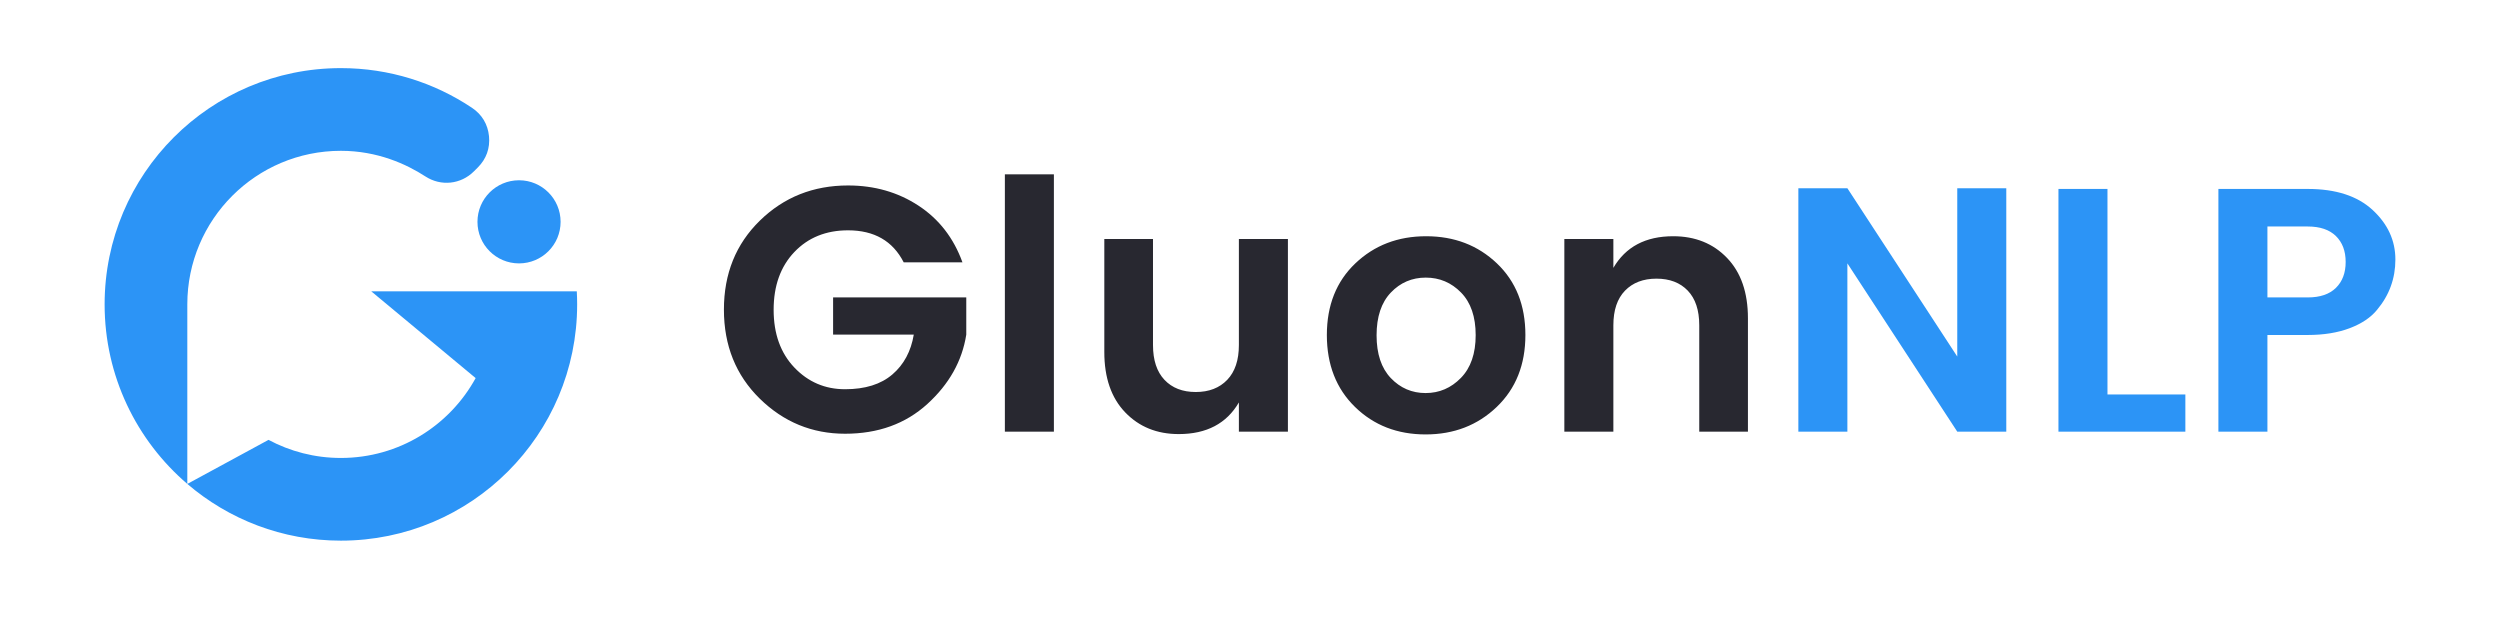
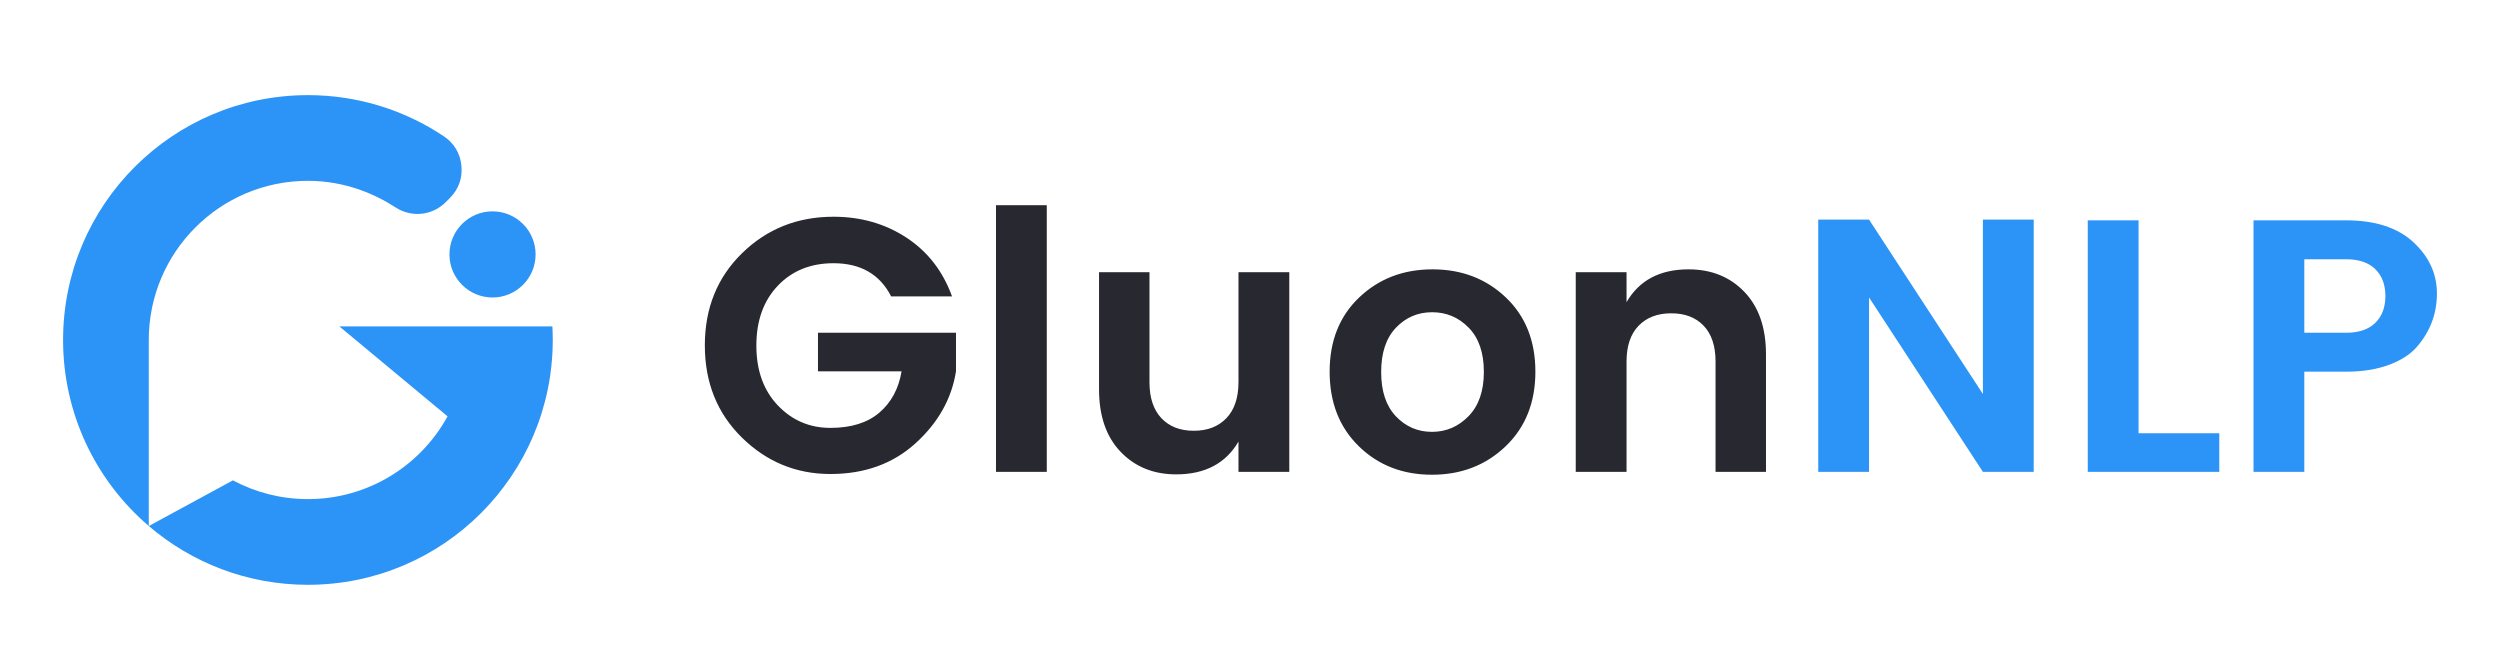
- <svg xmlns="http://www.w3.org/2000/svg" xml:space="preserve" width="99mm" height="25mm" version="1.1" style="shape-rendering:geometricPrecision; text-rendering:geometricPrecision; image-rendering:optimizeQuality; fill-rule:evenodd; clip-rule:evenodd" viewBox="1000 5000 10700 2800">
+ <svg xmlns="http://www.w3.org/2000/svg" xml:space="preserve" width="99mm" height="26mm" version="1.1" style="shape-rendering:geometricPrecision; text-rendering:geometricPrecision; image-rendering:optimizeQuality; fill-rule:evenodd; clip-rule:evenodd" viewBox="1000 4900 10700 2800">
  <defs>
    <style type="text/css">
   
    .fil0 {fill:none}
    .fil1 {fill:#2C94F6}
    .fil2 {fill:#282830;fill-rule:nonzero}
    .fil3 {fill:#2C94F6;fill-rule:nonzero}
   
  </style>
  </defs>
  <g id="Layer_x0020_1">
    <polygon class="fil0" points="-0,0 12700,0 12700,12700 -0,12700 " />
  </g>
  <g id="Layer_x0020_2">
    <path class="fil1" d="M2317.89 5302.12c215.1,0 415.04,64.84 581.39,176 44.27,29.6 70.35,73.08 75.56,126.07 5.21,53 -11.87,100.74 -49.52,138.4l-17.38 17.37c-58.03,58 -146.33,67.28 -215.15,22.61 -83.25,-54.06 -212.05,-113.69 -374.9,-113.69 -376.18,0 -681.12,304.94 -681.12,681.11l0 796.29c-224.49,-192.2 -366.77,-477.61 -366.77,-796.29 0,-578.73 469.15,-1047.87 1047.89,-1047.87zm790.11 497.39c101.82,0 184.35,82.53 184.35,184.35 0,101.82 -82.53,184.35 -184.35,184.35 -101.82,0 -184.35,-82.53 -184.35,-184.35 0,-101.82 82.53,-184.35 184.35,-184.35zm-111.46 492.54l-543.96 0 462.99 384.86c-115.7,211.09 -339.96,354.22 -597.68,354.22 -116.06,0 -225.33,-29.09 -320.97,-80.28l-360.11 195.48c183.18,156.8 421.05,251.56 681.08,251.56 578.75,0 1047.9,-469.15 1047.9,-1047.9 0,-19.45 -0.56,-38.74 -1.6,-57.94l-163.06 0 -204.59 0z" />
  </g>
  <g id="Layer_x0020_3">
    <path class="fil2" d="M4175.55 6767.93c-105.88,-103.83 -158.83,-235.43 -158.83,-394.78 0,-159.38 53.2,-290.96 159.6,-394.81 106.43,-103.83 236.74,-155.76 390.95,-155.76 117.21,0 221.31,29.82 312.3,89.45 90.99,59.63 156.02,143.43 195.09,251.39l-260.63 0c-48.33,-94.61 -130.59,-141.89 -246.76,-141.89 -97.67,0 -177.09,32.12 -238.27,96.38 -61.17,64.25 -91.76,149.58 -91.76,256.01 0,106.4 30.59,191.75 91.76,256 61.18,64.26 136.22,96.39 225.16,96.39 88.94,0 158.86,-21.87 209.74,-65.55 50.9,-43.7 82.51,-102.56 94.85,-176.59l-357.79 0 0 -165.01 590.65 0 0 165.01c-18.5,117.21 -76.08,219.78 -172.71,307.68 -96.66,87.9 -218.22,131.85 -364.74,131.85 -146.51,0 -272.7,-51.92 -378.61,-155.77zm1087.26 146.52l0 -1141.22 217.42 0 0 1141.22 -217.42 0zm1037.88 -854.37l217.45 0 0 854.37 -217.45 0 0 -129.55c-54.48,93.56 -143.42,140.33 -266.79,140.33 -96.65,0 -175.82,-32.13 -237.51,-96.38 -61.68,-64.26 -92.52,-153.44 -92.52,-267.56l0 -501.21 215.89 0 0 470.37c0,66.83 16.97,118.22 50.9,154.21 33.93,35.98 80.18,53.99 138.8,53.99 58.59,0 105.11,-18.01 139.57,-53.99 34.43,-35.99 51.66,-87.38 51.66,-154.21l0 -470.37zm828.16 683.19c60.64,0 112.83,-22.36 156.53,-67.1 43.68,-44.71 65.54,-107.93 65.54,-189.67 0,-81.74 -21.59,-144.71 -64.77,-188.93 -43.19,-44.2 -95.37,-66.31 -156.54,-66.31 -61.19,0 -112.83,22.11 -155,66.31 -42.14,44.22 -63.22,107.44 -63.22,189.7 0,82.23 21.08,145.47 63.22,189.67 42.17,44.22 93.57,66.33 154.24,66.33zm-313.07 61.69c-83.28,-81.23 -124.93,-187.65 -124.93,-319.23 0,-131.6 42.15,-237.51 126.46,-317.69 84.32,-80.21 188.91,-120.3 313.84,-120.3 124.92,0 229.54,40.09 313.83,120.3 84.31,80.18 126.46,186.09 126.46,317.69 0,131.58 -42.42,238 -127.23,319.23 -84.81,81.22 -189.94,121.83 -315.36,121.83 -125.45,0 -229.8,-40.61 -313.07,-121.83zm1145.82 -744.88l0 128c54.51,-93.57 142.93,-140.34 265.26,-140.34 97.67,0 177.36,32.13 239.04,96.39 61.69,64.25 92.53,153.44 92.53,267.58l0 502.74 -215.9 0 0 -471.9c0,-66.83 -16.96,-117.98 -50.9,-153.47 -33.93,-35.46 -80.18,-53.2 -138.8,-53.2 -58.59,0 -105.11,17.74 -139.56,53.2 -34.43,35.49 -51.67,86.64 -51.67,153.47l0 471.9 -217.43 0 0 -854.37 217.43 0z" />
  </g>
  <g id="Layer_x0020_4">
    <path class="fil3" d="M9486.83 5834.91l217.45 0 0 1079.53 -217.45 0 -487.33 -746.41 0 746.41 -217.43 0 0 -1079.53 217.43 0 487.33 746.43 0 -746.43zm448.8 3.09l217.43 0 0 911.42 345.46 0 0 165.02 -562.89 0 0 -1076.44zm1412.64 536.67c-27.75,33.94 -68.12,60.92 -121.07,80.98 -52.95,20.03 -114.88,30.07 -185.82,30.07l-178.91 0 0 428.72 -217.43 0 0 -1076.44 396.34 0c124.39,0 220.27,31.09 287.62,93.29 67.32,62.2 101.01,135.46 101.01,219.77 0,84.29 -27.26,158.84 -81.74,223.61zm-485.8 -55.52l178.91 0c54.49,0 96.12,-14.13 124.9,-42.39 28.79,-28.3 43.19,-66.58 43.19,-114.91 0,-48.33 -14.4,-86.62 -43.19,-114.89 -28.78,-28.26 -70.41,-42.41 -124.9,-42.41l-178.91 0 0 314.6z" />
  </g>
</svg>
